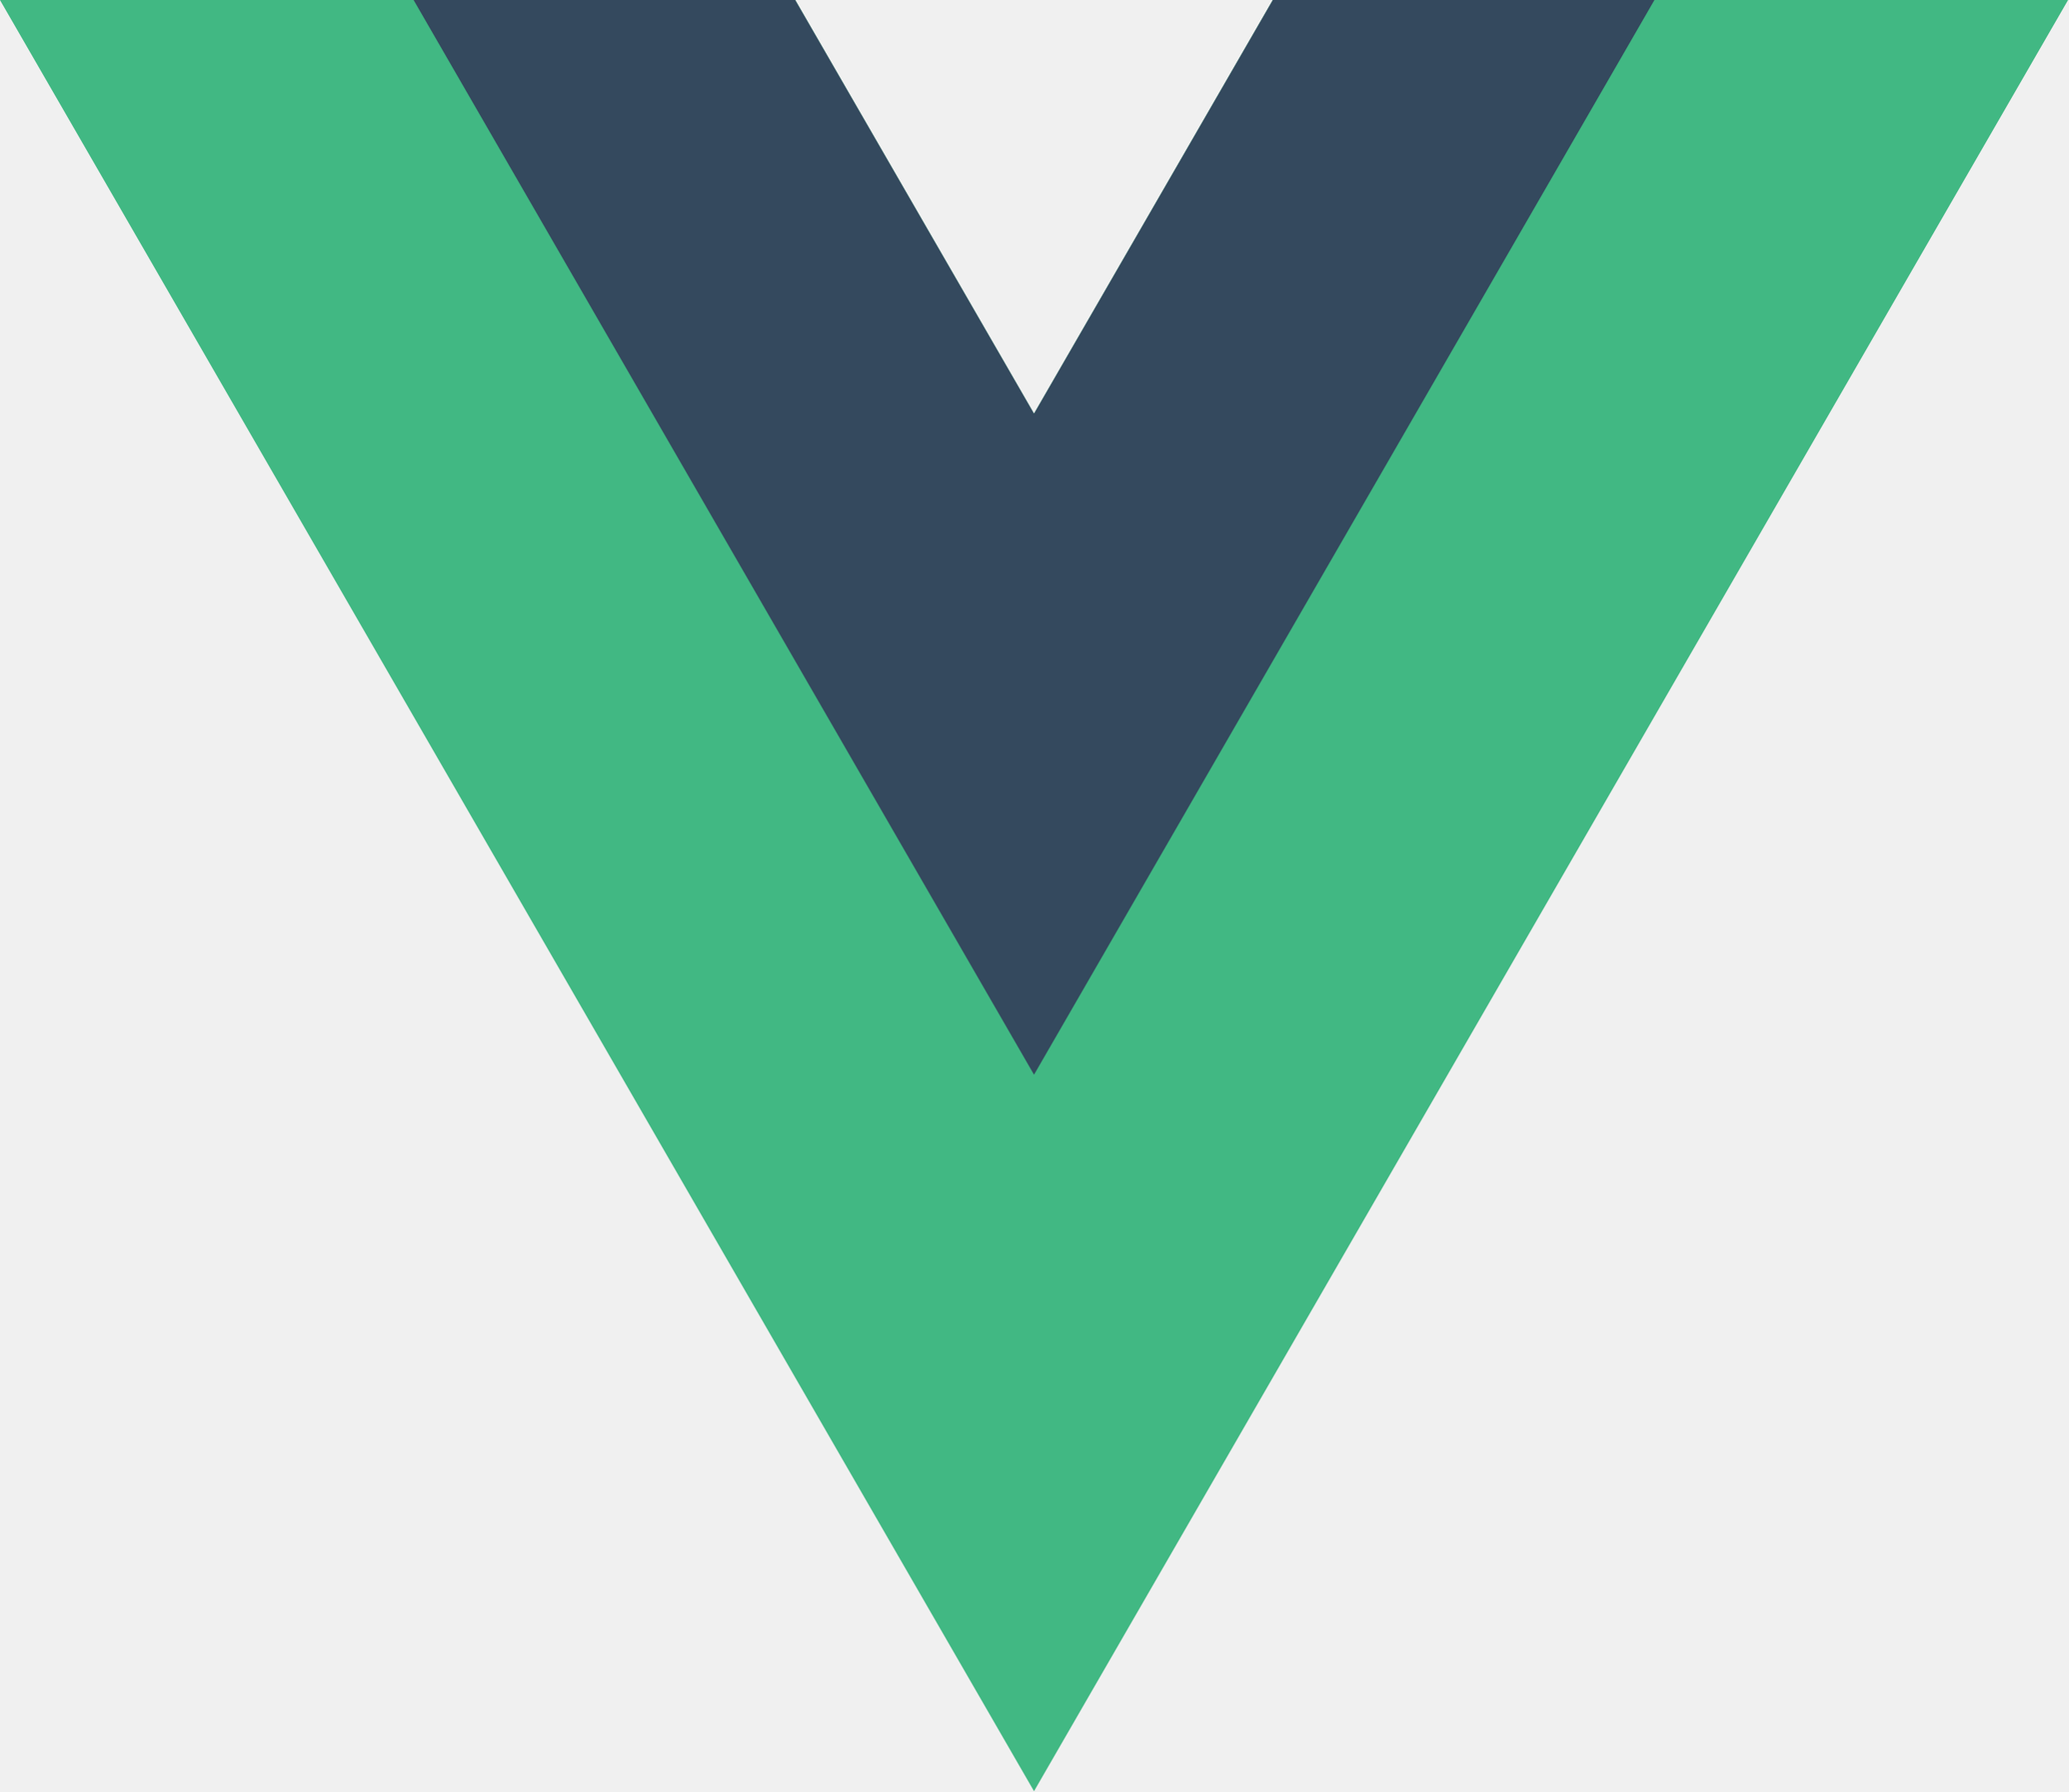
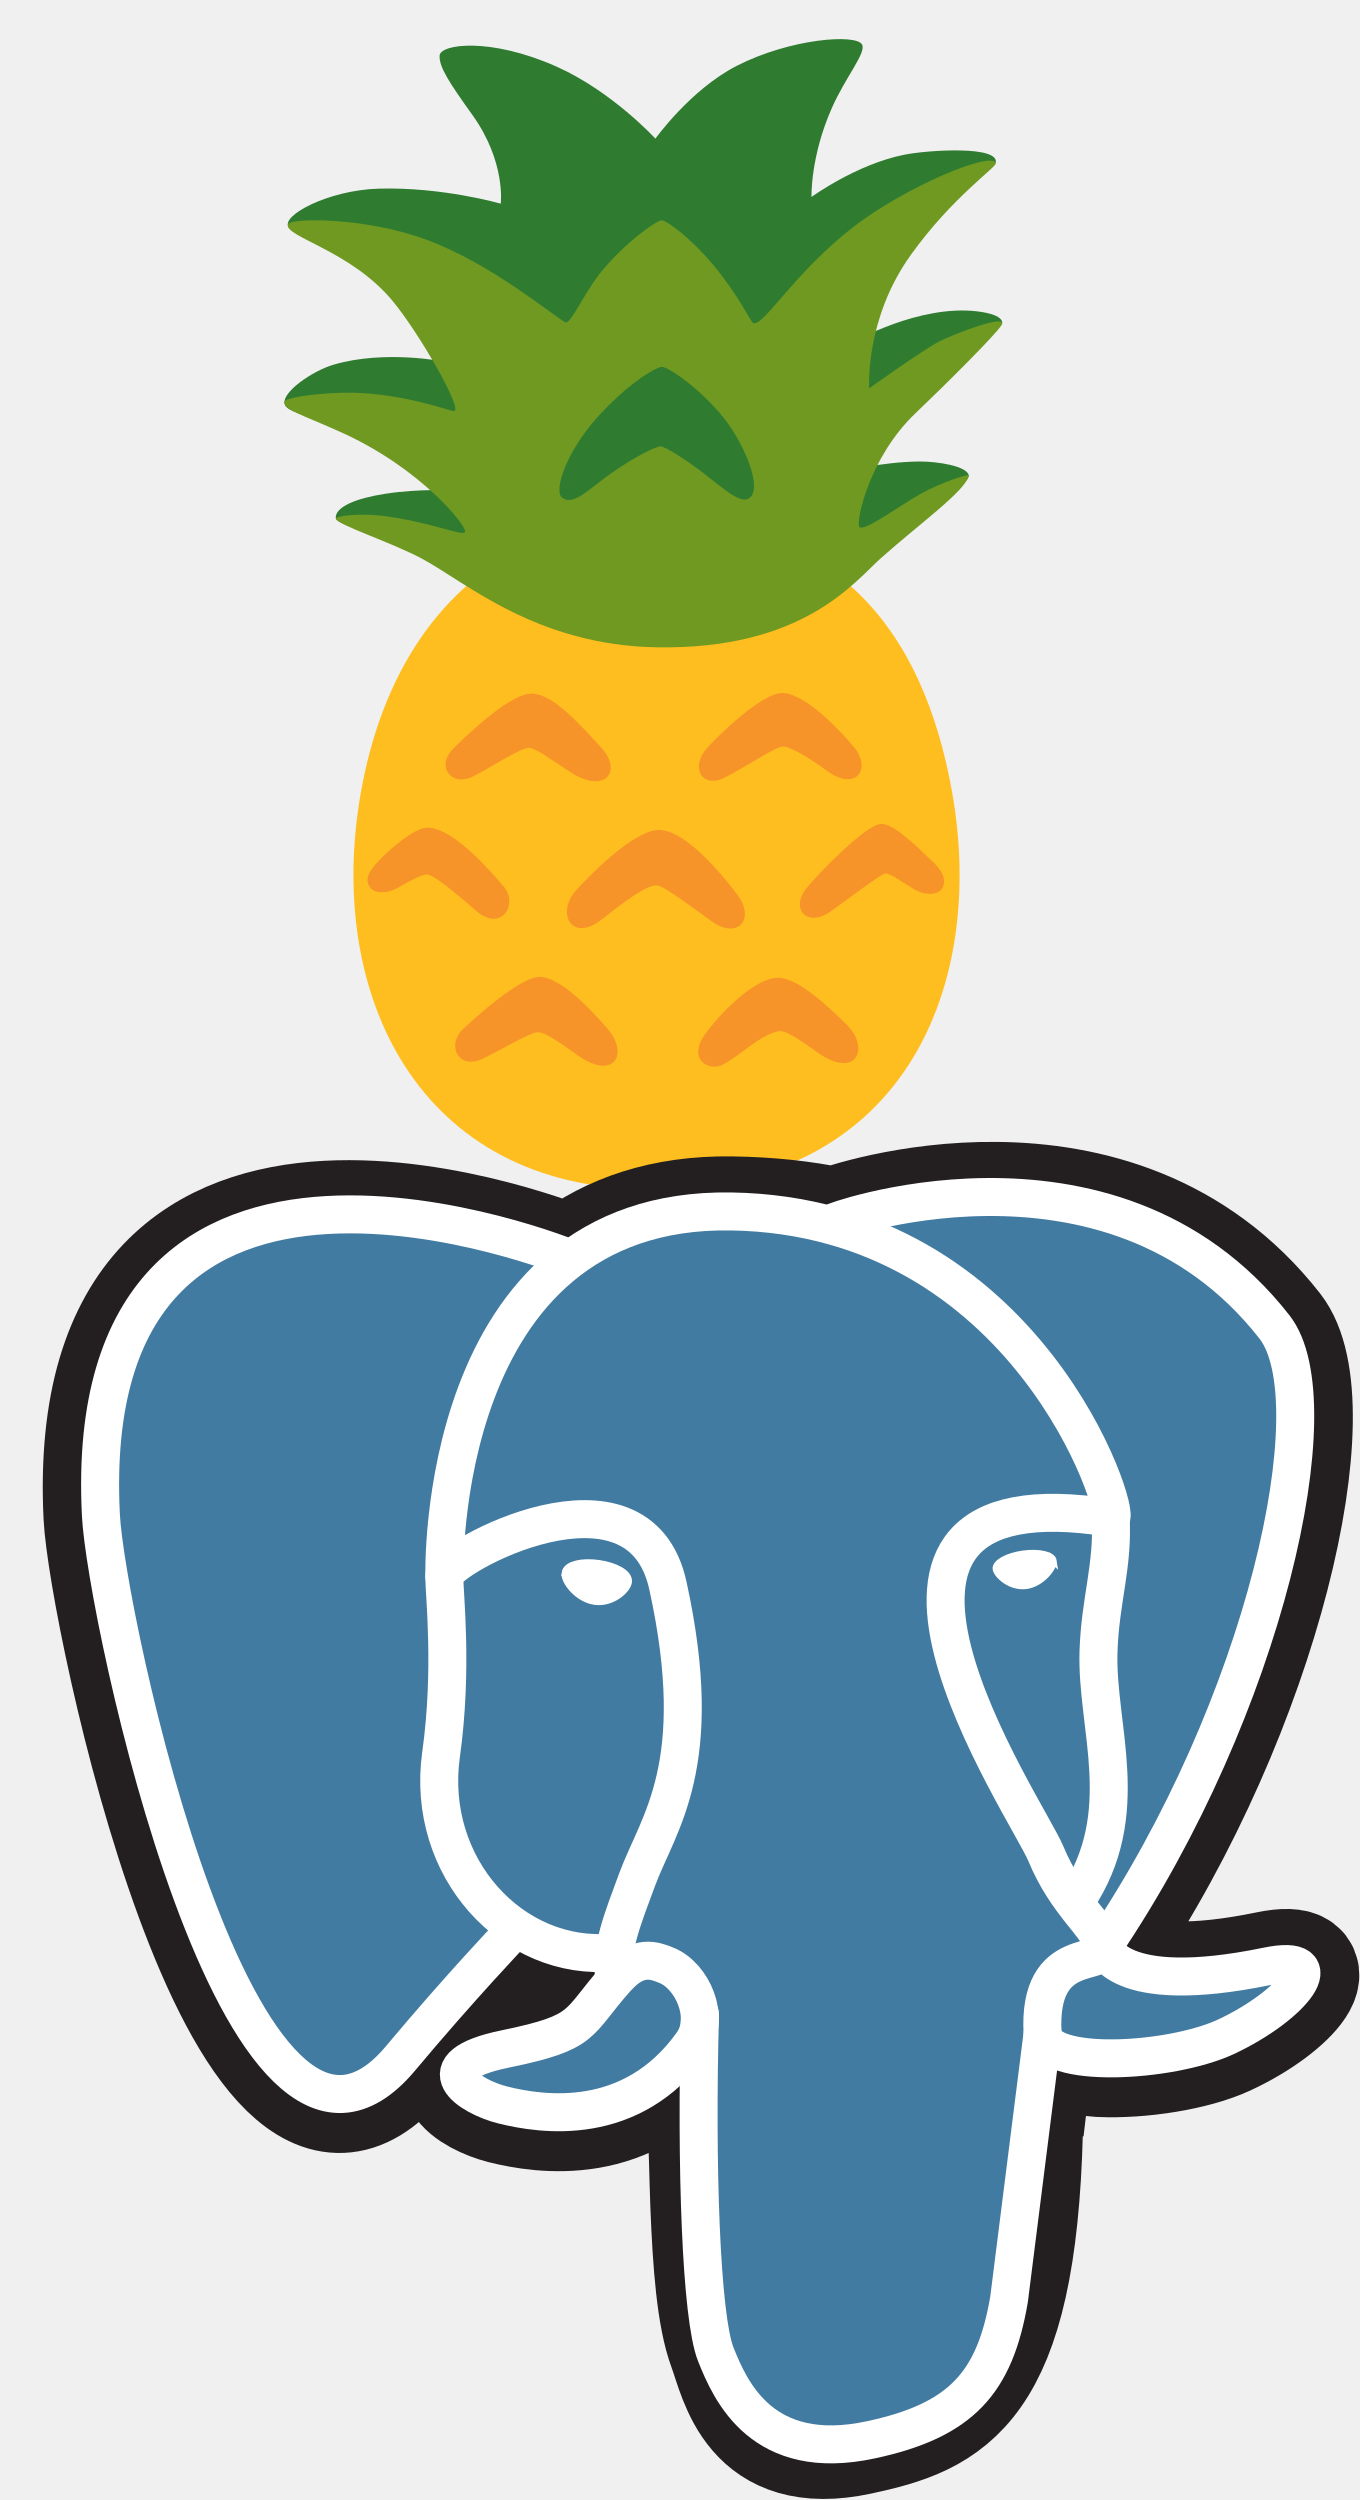
- <svg xmlns="http://www.w3.org/2000/svg" viewBox="0 0 261.76 226.69">
-   <path d="M161.096.001l-30.225 52.351L100.647.001H-.005l130.877 226.688L261.749.001z" fill="#41b883" />
-   <path d="M161.096.001l-30.225 52.351L100.647.001H52.346l78.526 136.01L209.398.001z" fill="#34495e" />
+ <svg xmlns="http://www.w3.org/2000/svg" width="31" height="57" viewBox="0 0 31 57" fill="none">
+   <path d="M15.079 11.832C11.664 11.71 8.842 13.934 8.177 18.382C7.508 22.855 9.656 27.215 15.015 27.116C20.712 27.013 22.468 22.38 21.713 18.091C20.852 13.217 18.001 11.939 15.079 11.832Z" fill="#FFBE1F" />
+   <path d="M17.846 15.8C17.367 15.787 16.334 16.815 16.129 17.045C15.713 17.511 16.019 17.973 16.498 17.741C16.96 17.517 17.675 17.023 17.855 17.021C18.047 17.019 18.603 17.386 18.837 17.563C19.511 18.067 19.885 17.539 19.471 17.034C19.239 16.752 18.395 15.816 17.846 15.8Z" fill="#F79429" />
+   <path d="M12.139 15.813C11.592 15.785 10.371 17.03 10.306 17.1C9.958 17.48 10.282 17.92 10.745 17.723C11.012 17.609 11.857 17.045 12.06 17.052C12.211 17.056 12.539 17.301 13.012 17.609C13.786 18.113 14.213 17.592 13.701 17.036C13.184 16.476 12.613 15.838 12.139 15.813Z" fill="#F79429" />
+   <path d="M9.77 18.869C9.452 18.848 8.805 19.438 8.623 19.639C8.442 19.841 8.295 20.018 8.433 20.23C8.527 20.374 8.822 20.381 9.046 20.254C9.332 20.092 9.627 19.933 9.739 19.937C9.921 19.946 10.64 20.582 10.863 20.773C11.445 21.265 11.815 20.604 11.493 20.223C11.15 19.817 10.356 18.911 9.77 18.869Z" fill="#F79429" />
+   <path d="M15.028 18.922C14.42 18.913 13.287 20.123 13.114 20.324C12.697 20.812 13.014 21.462 13.663 21.006C13.858 20.869 14.676 20.166 14.972 20.188C15.16 20.204 15.801 20.707 16.24 21.015C16.827 21.429 17.223 20.952 16.818 20.409C16.636 20.164 15.7 18.931 15.028 18.922Z" fill="#F79429" />
+   <path d="M20.108 18.784C19.756 18.764 18.572 20.009 18.371 20.271C18.023 20.727 18.404 21.16 18.938 20.781C19.316 20.512 20.101 19.919 20.182 19.915C20.298 19.906 20.609 20.14 20.847 20.278C21.103 20.427 21.396 20.414 21.486 20.245C21.608 20.018 21.427 19.795 21.241 19.622C20.93 19.329 20.414 18.802 20.108 18.784Z" fill="#F79429" />
+   <path d="M17.734 22.293C17.1 22.304 16.188 23.382 16.021 23.66C15.704 24.194 16.192 24.417 16.466 24.281C16.879 24.073 17.325 23.59 17.767 23.509C17.957 23.474 18.574 23.962 18.736 24.062C19.541 24.566 19.832 23.885 19.301 23.358C18.918 22.98 18.192 22.284 17.734 22.293Z" fill="#F79429" />
+   <path d="M12.322 22.273C11.876 22.251 10.809 23.22 10.542 23.478C10.183 23.828 10.444 24.41 11.012 24.135C11.509 23.894 12.104 23.527 12.27 23.535C12.48 23.546 12.933 23.898 13.202 24.082C14.002 24.633 14.348 24.027 13.849 23.45C13.493 23.041 12.804 22.297 12.322 22.273Z" fill="#F79429" />
+   <path d="M6.585 5.18C6.386 4.924 7.482 4.333 8.637 4.301C10.087 4.259 11.417 4.644 11.417 4.644C11.417 4.644 11.537 3.69 10.772 2.623C10.247 1.89 10.008 1.527 10.023 1.267C10.039 1.004 11.176 0.844 12.692 1.52C13.959 2.085 14.943 3.161 14.943 3.161C14.943 3.161 15.744 2.041 16.798 1.501C18.023 0.875 19.524 0.768 19.655 1.015C19.756 1.203 19.279 1.754 18.966 2.463C18.474 3.574 18.502 4.491 18.502 4.491C18.502 4.491 19.522 3.747 20.615 3.528C21.171 3.417 22.809 3.316 22.7 3.717C22.683 3.78 19.883 5.747 19.883 5.747L19.465 7.792C19.465 7.792 20.95 6.943 22.273 7.098C22.958 7.179 22.844 7.394 22.844 7.394L19.668 9.196L19.196 10.756C19.196 10.756 20.086 10.533 20.952 10.522C21.37 10.518 22.055 10.627 22.087 10.839C22.131 11.113 20.173 12.079 20.173 12.079L14.904 14.214L9.901 12.403C9.901 12.403 7.654 12.049 7.654 11.804C7.654 11.557 8.103 11.364 8.777 11.259C9.555 11.137 10.356 11.18 10.356 11.18L8.044 9.647C8.044 9.647 6.622 9.513 6.499 9.236C6.377 8.958 7.138 8.45 7.604 8.315C8.783 7.969 10.126 8.245 10.126 8.245L9.367 6.212C9.363 6.206 6.801 5.458 6.585 5.18Z" fill="#2F7C31" />
+   <path d="M12.891 7.348C13.009 7.407 13.316 6.681 13.694 6.215C14.245 5.534 14.963 5.025 15.088 5.025C15.208 5.025 15.77 5.451 16.258 6.035C16.848 6.744 17.113 7.337 17.172 7.365C17.391 7.473 18.1 6.223 19.465 5.169C20.644 4.257 22.602 3.441 22.704 3.717C22.737 3.806 21.733 4.467 20.771 5.806C19.714 7.273 19.817 8.855 19.817 8.855C19.817 8.855 21.027 7.987 21.416 7.785C21.742 7.617 22.978 7.142 22.838 7.407C22.737 7.595 21.556 8.772 20.878 9.417C19.81 10.428 19.495 11.935 19.598 12.02C19.716 12.119 20.51 11.53 20.989 11.261C21.444 11.005 22.087 10.797 22.083 10.841C22.055 11.163 20.895 11.998 20.079 12.731C19.476 13.272 18.308 14.814 14.98 14.759C12.231 14.715 10.623 13.276 9.621 12.738C8.93 12.366 7.643 11.95 7.659 11.823C7.668 11.753 8.271 11.705 8.678 11.756C9.803 11.891 10.524 12.23 10.601 12.132C10.68 12.031 9.606 10.671 7.751 9.844C6.856 9.443 6.464 9.341 6.482 9.161C6.488 9.082 7.048 8.98 7.762 8.956C9.026 8.914 10.229 9.36 10.341 9.373C10.603 9.406 9.542 7.567 8.941 6.849C7.987 5.709 6.499 5.405 6.561 5.119C6.593 4.963 8.326 4.942 9.748 5.475C11.229 6.027 12.635 7.221 12.891 7.348Z" fill="#709921" />
+   <path d="M15.083 8.365C14.95 8.383 14.422 8.667 13.729 9.395C12.909 10.255 12.62 11.185 12.81 11.342C13.066 11.552 13.423 11.152 13.913 10.806C14.49 10.399 14.959 10.178 15.059 10.178C15.16 10.178 15.61 10.463 15.989 10.749C16.459 11.108 16.866 11.495 17.074 11.364C17.424 11.148 16.938 10.014 16.391 9.395C15.809 8.735 15.199 8.35 15.083 8.365Z" fill="#2F7C31" />
+   <path d="M23.415 48.556C23.612 46.916 23.553 46.676 24.775 46.942L25.075 46.969C26.015 47.012 27.242 46.819 27.965 46.483C29.518 45.763 30.439 44.559 28.908 44.875C25.414 45.595 25.174 44.413 25.174 44.413C28.864 38.939 30.404 31.99 29.074 30.29C25.444 25.65 19.158 27.845 19.054 27.902L19.021 27.908C18.331 27.765 17.558 27.678 16.691 27.665C15.111 27.639 13.911 28.079 12.991 28.77C12.991 28.77 1.779 24.15 2.291 34.58C2.401 36.798 5.471 51.366 9.131 46.966C10.469 45.356 11.761 43.996 11.761 43.996C12.403 44.423 13.161 44.64 13.978 44.562L14.04 44.509C14.021 44.718 14.03 44.928 14.065 45.135C13.122 46.188 13.399 46.375 11.515 46.762C9.608 47.155 10.728 47.855 11.46 48.038C12.347 48.26 14.4 48.574 15.785 46.633L15.73 46.855C16.1 47.151 16.075 48.982 16.127 50.29C16.179 51.598 16.267 52.82 16.534 53.54C16.801 54.26 17.114 56.114 19.594 55.583C21.664 55.139 23.248 54.501 23.392 48.56" fill="#231F20" />
+   <path d="M23.415 48.556C23.612 46.916 23.553 46.676 24.775 46.942L25.075 46.969C26.015 47.012 27.242 46.819 27.965 46.483C29.518 45.763 30.439 44.559 28.908 44.875C25.414 45.595 25.174 44.413 25.174 44.413C28.864 38.939 30.404 31.99 29.074 30.29C25.444 25.65 19.158 27.845 19.054 27.902L19.021 27.908C18.331 27.765 17.558 27.678 16.691 27.665C15.111 27.639 13.911 28.079 12.991 28.77C12.991 28.77 1.779 24.15 2.291 34.58C2.401 36.798 5.471 51.366 9.131 46.966C10.469 45.356 11.761 43.996 11.761 43.996C12.403 44.423 13.161 44.64 13.978 44.562L14.04 44.509C14.021 44.718 14.03 44.928 14.065 45.135C13.122 46.188 13.399 46.375 11.515 46.762C9.608 47.155 10.728 47.855 11.46 48.038C12.347 48.26 14.4 48.574 15.785 46.633L15.73 46.855C16.1 47.151 16.075 48.982 16.127 50.29C16.179 51.598 16.267 52.82 16.534 53.54C16.801 54.26 17.114 56.114 19.594 55.583C21.664 55.139 23.248 54.501 23.392 48.56" stroke="#231F20" stroke-width="2.598" />
+   <path d="M28.916 44.875C25.422 45.595 25.182 44.413 25.182 44.413C28.872 38.939 30.412 31.99 29.082 30.289C25.452 25.649 19.166 27.844 19.062 27.901L19.028 27.907C18.338 27.764 17.565 27.677 16.698 27.664C15.118 27.638 13.918 28.078 12.998 28.769C12.998 28.769 1.786 24.149 2.298 34.579C2.408 36.799 5.478 51.365 9.138 46.965C10.476 45.355 11.768 43.995 11.768 43.995C12.41 44.422 13.178 44.639 13.984 44.561L14.047 44.508C14.027 44.708 14.037 44.903 14.072 45.134C13.129 46.187 13.406 46.374 11.522 46.761C9.615 47.154 10.735 47.854 11.467 48.037C12.354 48.259 14.407 48.573 15.792 46.632L15.737 46.854C16.107 47.15 16.367 48.779 16.322 50.254C16.277 51.729 16.25 52.744 16.542 53.536C16.834 54.328 17.122 56.11 19.602 55.579C21.672 55.135 22.746 53.985 22.895 52.067C23.001 50.703 23.241 50.905 23.255 49.687L23.447 49.11C23.669 47.26 23.482 46.665 24.757 46.943L25.057 46.97C25.997 47.013 27.225 46.82 27.947 46.484C29.5 45.764 30.421 44.56 28.89 44.876L28.916 44.875Z" fill="#417BA2" />
+   <path d="M15.96 45.935C15.864 49.375 15.984 52.838 16.32 53.68C16.656 54.522 17.377 56.16 19.856 55.628C21.926 55.184 22.68 54.325 23.006 52.428L23.771 46.365M13 28.692C13 28.692 1.78 24.106 2.3 34.534C2.4 36.754 5.48 51.321 9.14 46.921C10.478 45.321 11.687 44.051 11.687 44.051M19.05 27.855C18.65 27.977 25.29 25.432 29.058 30.255C30.388 31.955 28.858 38.905 25.158 44.379" stroke="white" stroke-width="0.866" stroke-linecap="round" stroke-linejoin="round" />
+   <path d="M25.157 44.37C25.157 44.37 25.397 45.553 28.892 44.832C30.422 44.516 29.492 45.719 27.949 46.44C26.675 47.03 23.819 47.183 23.771 46.366C23.651 44.256 25.275 44.898 25.157 44.37ZM25.157 44.37C25.051 43.894 24.325 43.427 23.845 42.263C23.425 41.246 18.095 33.451 25.325 34.609C25.59 34.554 23.439 27.732 16.673 27.621C9.907 27.51 10.131 35.941 10.131 35.941" stroke="white" stroke-width="0.866" stroke-linecap="round" stroke-linejoin="bevel" />
+   <path d="M14.066 45.09C13.123 46.143 13.4 46.33 11.516 46.717C9.609 47.11 10.729 47.81 11.461 47.993C12.348 48.215 14.401 48.529 15.786 46.588C16.208 45.998 15.784 45.054 15.204 44.813C14.924 44.697 14.549 44.553 14.068 45.09H14.066Z" stroke="white" stroke-width="0.866" stroke-linejoin="round" />
+   <path d="M14.004 45.072C13.909 44.452 14.208 43.716 14.527 42.852C15.007 41.558 16.127 40.264 15.23 36.16C14.57 33.102 10.132 35.523 10.13 35.938C10.128 36.353 10.33 38.04 10.056 40.005C9.696 42.569 11.686 44.738 13.979 44.515" stroke="white" stroke-width="0.866" stroke-linecap="round" stroke-linejoin="round" />
+   <path d="M12.948 35.877C12.928 36.019 13.208 36.397 13.571 36.447C13.934 36.497 14.246 36.202 14.265 36.061C14.284 35.92 14.005 35.763 13.641 35.711C13.277 35.659 12.966 35.734 12.947 35.876L12.948 35.877Z" fill="white" stroke="white" stroke-width="0.289" />
+   <path d="M24.022 35.588C24.042 35.73 23.762 36.108 23.399 36.158C23.036 36.208 22.724 35.913 22.704 35.772C22.684 35.631 22.964 35.474 23.328 35.424C23.692 35.374 24.003 35.447 24.023 35.589L24.022 35.588Z" fill="white" stroke="white" stroke-width="0.144" />
+   <path d="M25.323 34.608C25.383 35.718 25.083 36.476 25.046 37.658C24.99 39.378 25.866 41.345 24.546 43.315" stroke="white" stroke-width="0.866" stroke-linecap="round" stroke-linejoin="round" />
</svg>
